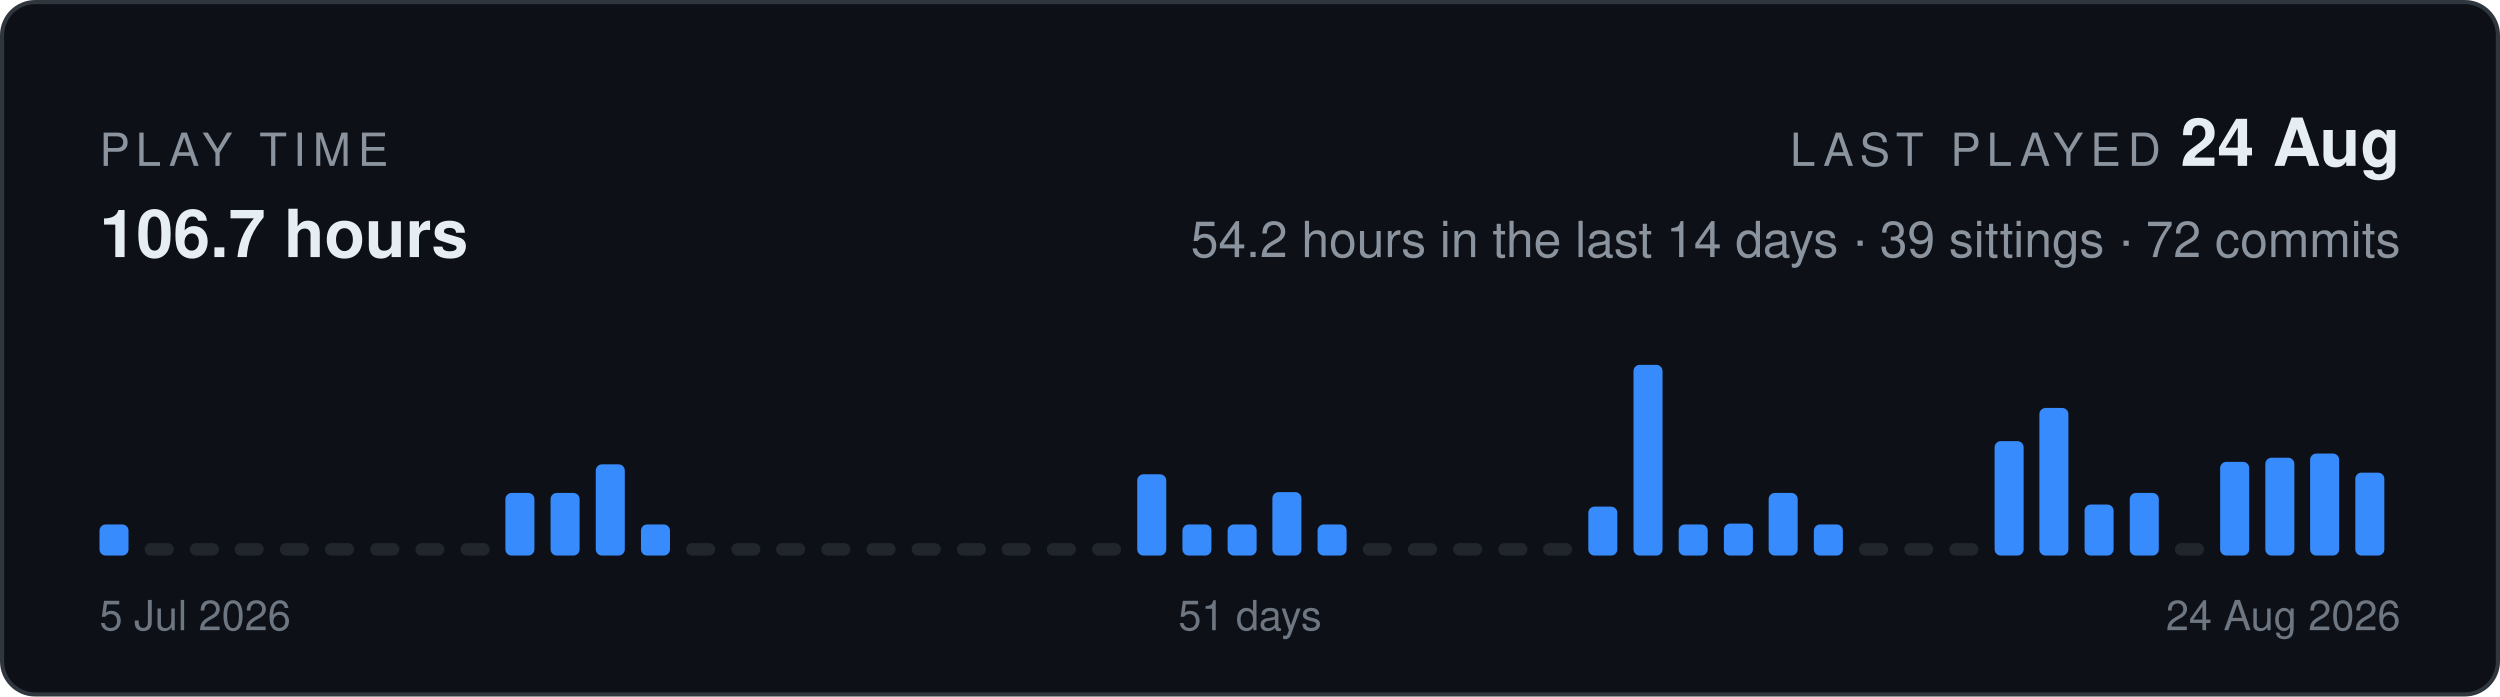
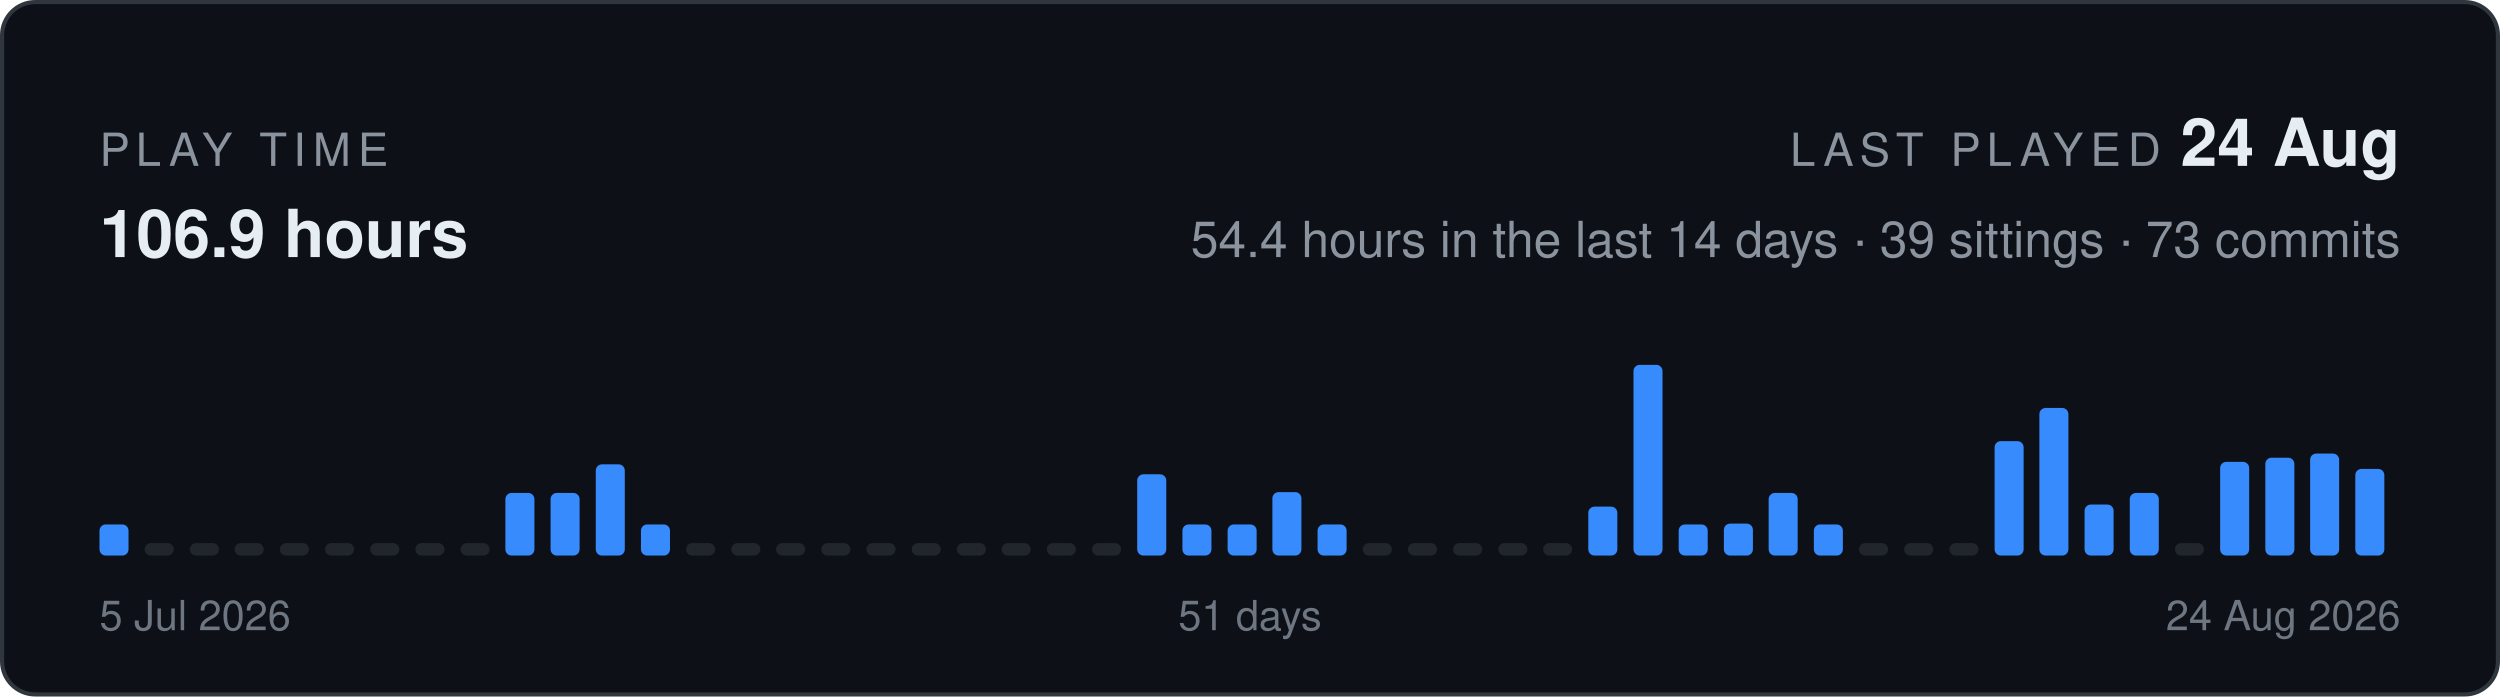
- <svg xmlns="http://www.w3.org/2000/svg" width="603" height="168" viewBox="0 0 603 168" role="img" aria-label="Play time: 106.7 hours over 72 commits, last played 24 Aug">
+ <svg xmlns="http://www.w3.org/2000/svg" width="603" height="168" viewBox="0 0 603 168" role="img" aria-label="Play time: 106.9 hours over 73 commits, last played 24 Aug">
  <style>
    .card { fill: #0d1117; stroke: #30363d }
    text { font-family: -apple-system, BlinkMacSystemFont, "Segoe UI", Helvetica, Arial, sans-serif }
    .label { font-size: 11px; letter-spacing: 1.7px; fill: #8b949e }
    .stat { font-size: 16px; font-weight: 600; letter-spacing: normal; fill: #e6edf3 }
    .note { font-size: 12px; fill: #8b949e }
    .axis { font-size: 10px; fill: #6e7681 }
    .bar { fill: #388bfd }
    .bar-quiet { fill: #21262d }
  </style>
  <rect class="card" x="0.5" y="0.5" width="602" height="167" rx="8" />
  <text class="label" x="24" y="40">PLAY TIME</text>
-   <text class="stat" x="24" y="62">106.7 hours</text>
+   <text class="stat" x="24" y="62">106.9 hours</text>
  <text class="label" x="579" y="40" text-anchor="end">LAST PLAYED <tspan class="stat">24 Aug</tspan>
  </text>
-   <text class="note" x="579" y="62" text-anchor="end">54.2 hours in the last 14 days   ·   39 sittings   ·   72 commits</text>
+   <text class="note" x="579" y="62" text-anchor="end">54.4 hours in the last 14 days   ·   39 sittings   ·   73 commits</text>
  <rect class="bar" x="24.0" y="126.5" width="7" height="7.5" rx="1.5" />
  <rect class="bar-quiet" x="34.9" y="131.0" width="7" height="3.0" rx="1.5" />
  <rect class="bar-quiet" x="45.8" y="131.0" width="7" height="3.0" rx="1.5" />
  <rect class="bar-quiet" x="56.6" y="131.0" width="7" height="3.0" rx="1.5" />
  <rect class="bar-quiet" x="67.5" y="131.0" width="7" height="3.0" rx="1.5" />
  <rect class="bar-quiet" x="78.4" y="131.0" width="7" height="3.0" rx="1.5" />
  <rect class="bar-quiet" x="89.3" y="131.0" width="7" height="3.0" rx="1.5" />
  <rect class="bar-quiet" x="100.2" y="131.0" width="7" height="3.0" rx="1.5" />
  <rect class="bar-quiet" x="111.1" y="131.0" width="7" height="3.0" rx="1.5" />
  <rect class="bar" x="121.9" y="118.9" width="7" height="15.1" rx="1.5" />
  <rect class="bar" x="132.8" y="118.9" width="7" height="15.1" rx="1.5" />
  <rect class="bar" x="143.7" y="112.0" width="7" height="22.0" rx="1.5" />
  <rect class="bar" x="154.6" y="126.5" width="7" height="7.5" rx="1.5" />
  <rect class="bar-quiet" x="165.5" y="131.0" width="7" height="3.0" rx="1.5" />
  <rect class="bar-quiet" x="176.4" y="131.0" width="7" height="3.0" rx="1.5" />
  <rect class="bar-quiet" x="187.2" y="131.0" width="7" height="3.0" rx="1.5" />
  <rect class="bar-quiet" x="198.1" y="131.0" width="7" height="3.0" rx="1.5" />
  <rect class="bar-quiet" x="209.0" y="131.0" width="7" height="3.0" rx="1.5" />
  <rect class="bar-quiet" x="219.9" y="131.0" width="7" height="3.0" rx="1.5" />
  <rect class="bar-quiet" x="230.8" y="131.0" width="7" height="3.0" rx="1.5" />
  <rect class="bar-quiet" x="241.6" y="131.0" width="7" height="3.0" rx="1.5" />
  <rect class="bar-quiet" x="252.5" y="131.0" width="7" height="3.0" rx="1.5" />
  <rect class="bar-quiet" x="263.4" y="131.0" width="7" height="3.0" rx="1.5" />
  <rect class="bar" x="274.3" y="114.4" width="7" height="19.6" rx="1.5" />
  <rect class="bar" x="285.2" y="126.5" width="7" height="7.5" rx="1.5" />
  <rect class="bar" x="296.1" y="126.5" width="7" height="7.5" rx="1.5" />
  <rect class="bar" x="306.9" y="118.7" width="7" height="15.3" rx="1.5" />
  <rect class="bar" x="317.8" y="126.5" width="7" height="7.5" rx="1.5" />
  <rect class="bar-quiet" x="328.7" y="131.0" width="7" height="3.0" rx="1.5" />
  <rect class="bar-quiet" x="339.6" y="131.0" width="7" height="3.0" rx="1.5" />
  <rect class="bar-quiet" x="350.5" y="131.0" width="7" height="3.0" rx="1.5" />
  <rect class="bar-quiet" x="361.4" y="131.0" width="7" height="3.0" rx="1.5" />
  <rect class="bar-quiet" x="372.2" y="131.0" width="7" height="3.0" rx="1.5" />
  <rect class="bar" x="383.1" y="122.2" width="7" height="11.8" rx="1.5" />
  <rect class="bar" x="394.0" y="88.0" width="7" height="46.0" rx="1.5" />
  <rect class="bar" x="404.9" y="126.5" width="7" height="7.5" rx="1.5" />
  <rect class="bar" x="415.8" y="126.3" width="7" height="7.7" rx="1.5" />
  <rect class="bar" x="426.6" y="118.9" width="7" height="15.1" rx="1.5" />
  <rect class="bar" x="437.5" y="126.5" width="7" height="7.5" rx="1.5" />
  <rect class="bar-quiet" x="448.4" y="131.0" width="7" height="3.0" rx="1.5" />
  <rect class="bar-quiet" x="459.3" y="131.0" width="7" height="3.0" rx="1.5" />
  <rect class="bar-quiet" x="470.2" y="131.0" width="7" height="3.0" rx="1.5" />
  <rect class="bar" x="481.1" y="106.4" width="7" height="27.6" rx="1.5" />
  <rect class="bar" x="491.9" y="98.4" width="7" height="35.6" rx="1.5" />
  <rect class="bar" x="502.8" y="121.7" width="7" height="12.3" rx="1.5" />
  <rect class="bar" x="513.7" y="118.9" width="7" height="15.1" rx="1.5" />
  <rect class="bar-quiet" x="524.6" y="131.0" width="7" height="3.0" rx="1.5" />
  <rect class="bar" x="535.5" y="111.4" width="7" height="22.6" rx="1.5" />
  <rect class="bar" x="546.4" y="110.4" width="7" height="23.6" rx="1.5" />
  <rect class="bar" x="557.2" y="109.4" width="7" height="24.6" rx="1.5" />
-   <rect class="bar" x="568.1" y="114.0" width="7" height="20.0" rx="1.5" />
+   <rect class="bar" x="568.1" y="113.1" width="7" height="20.9" rx="1.5" />
  <text class="axis" x="24" y="152">5 Jul 2026</text>
  <text class="axis" x="301.5" y="152" text-anchor="middle">51 days</text>
  <text class="axis" x="579" y="152" text-anchor="end">24 Aug 2026</text>
</svg>
